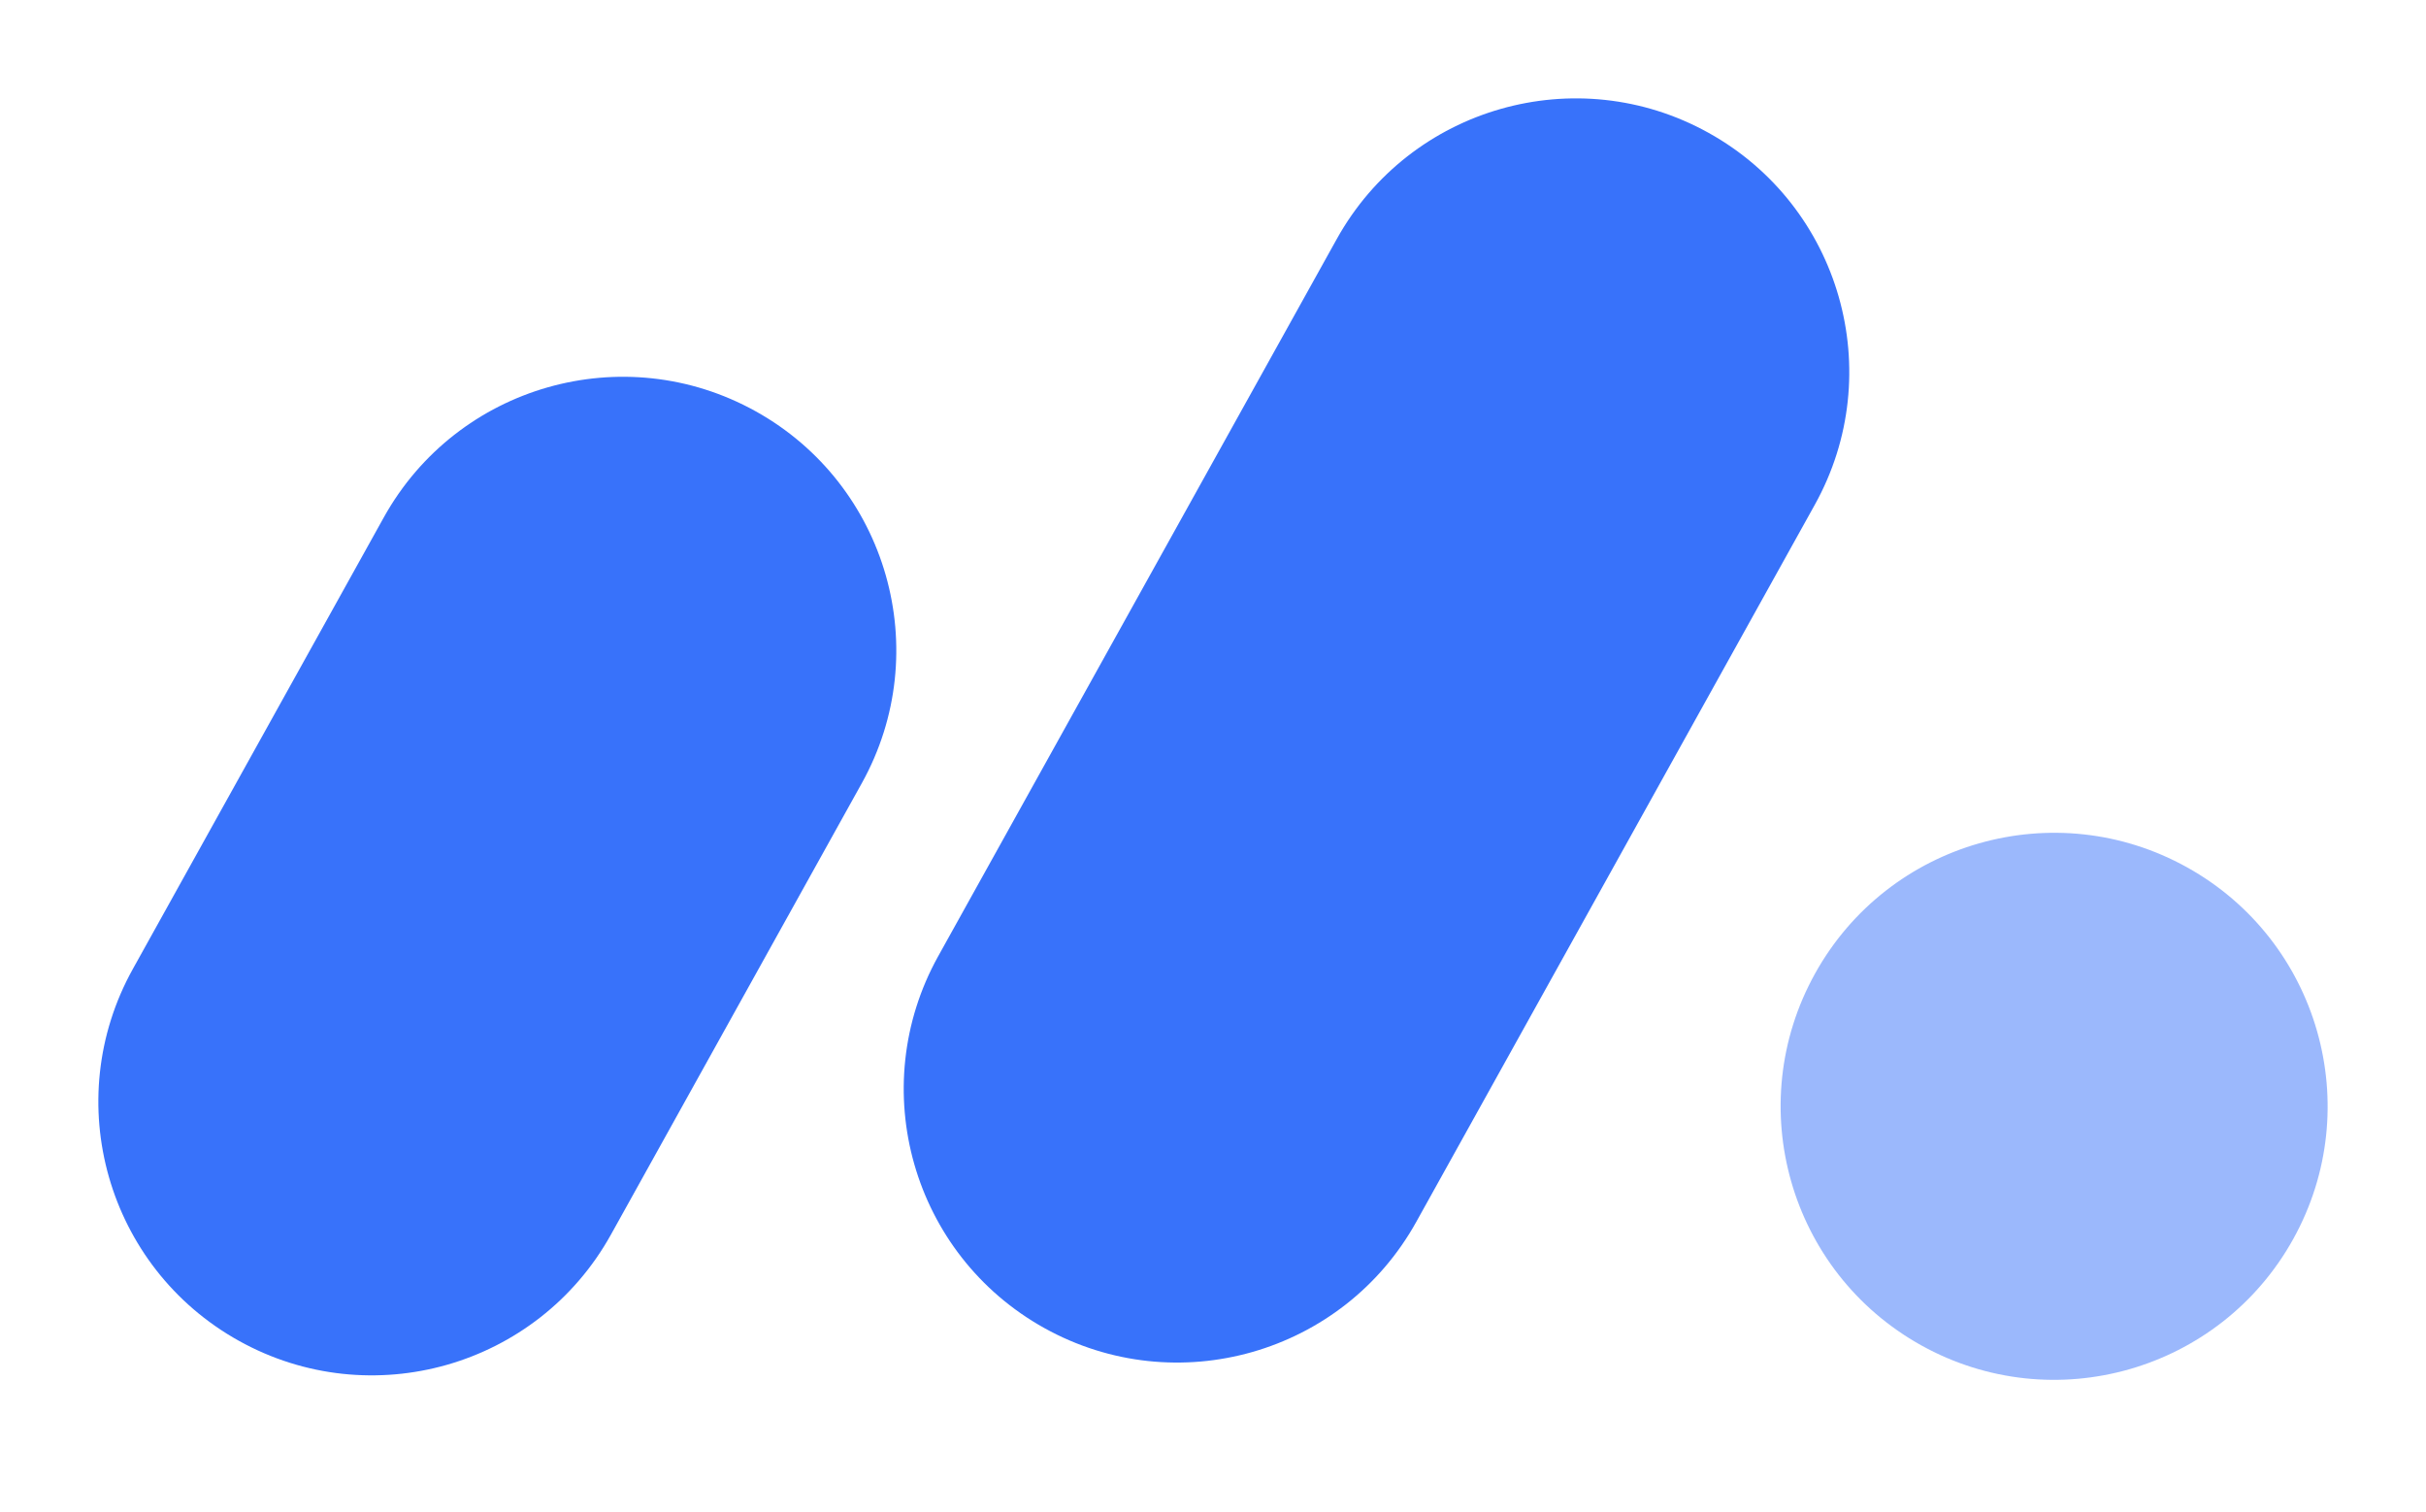
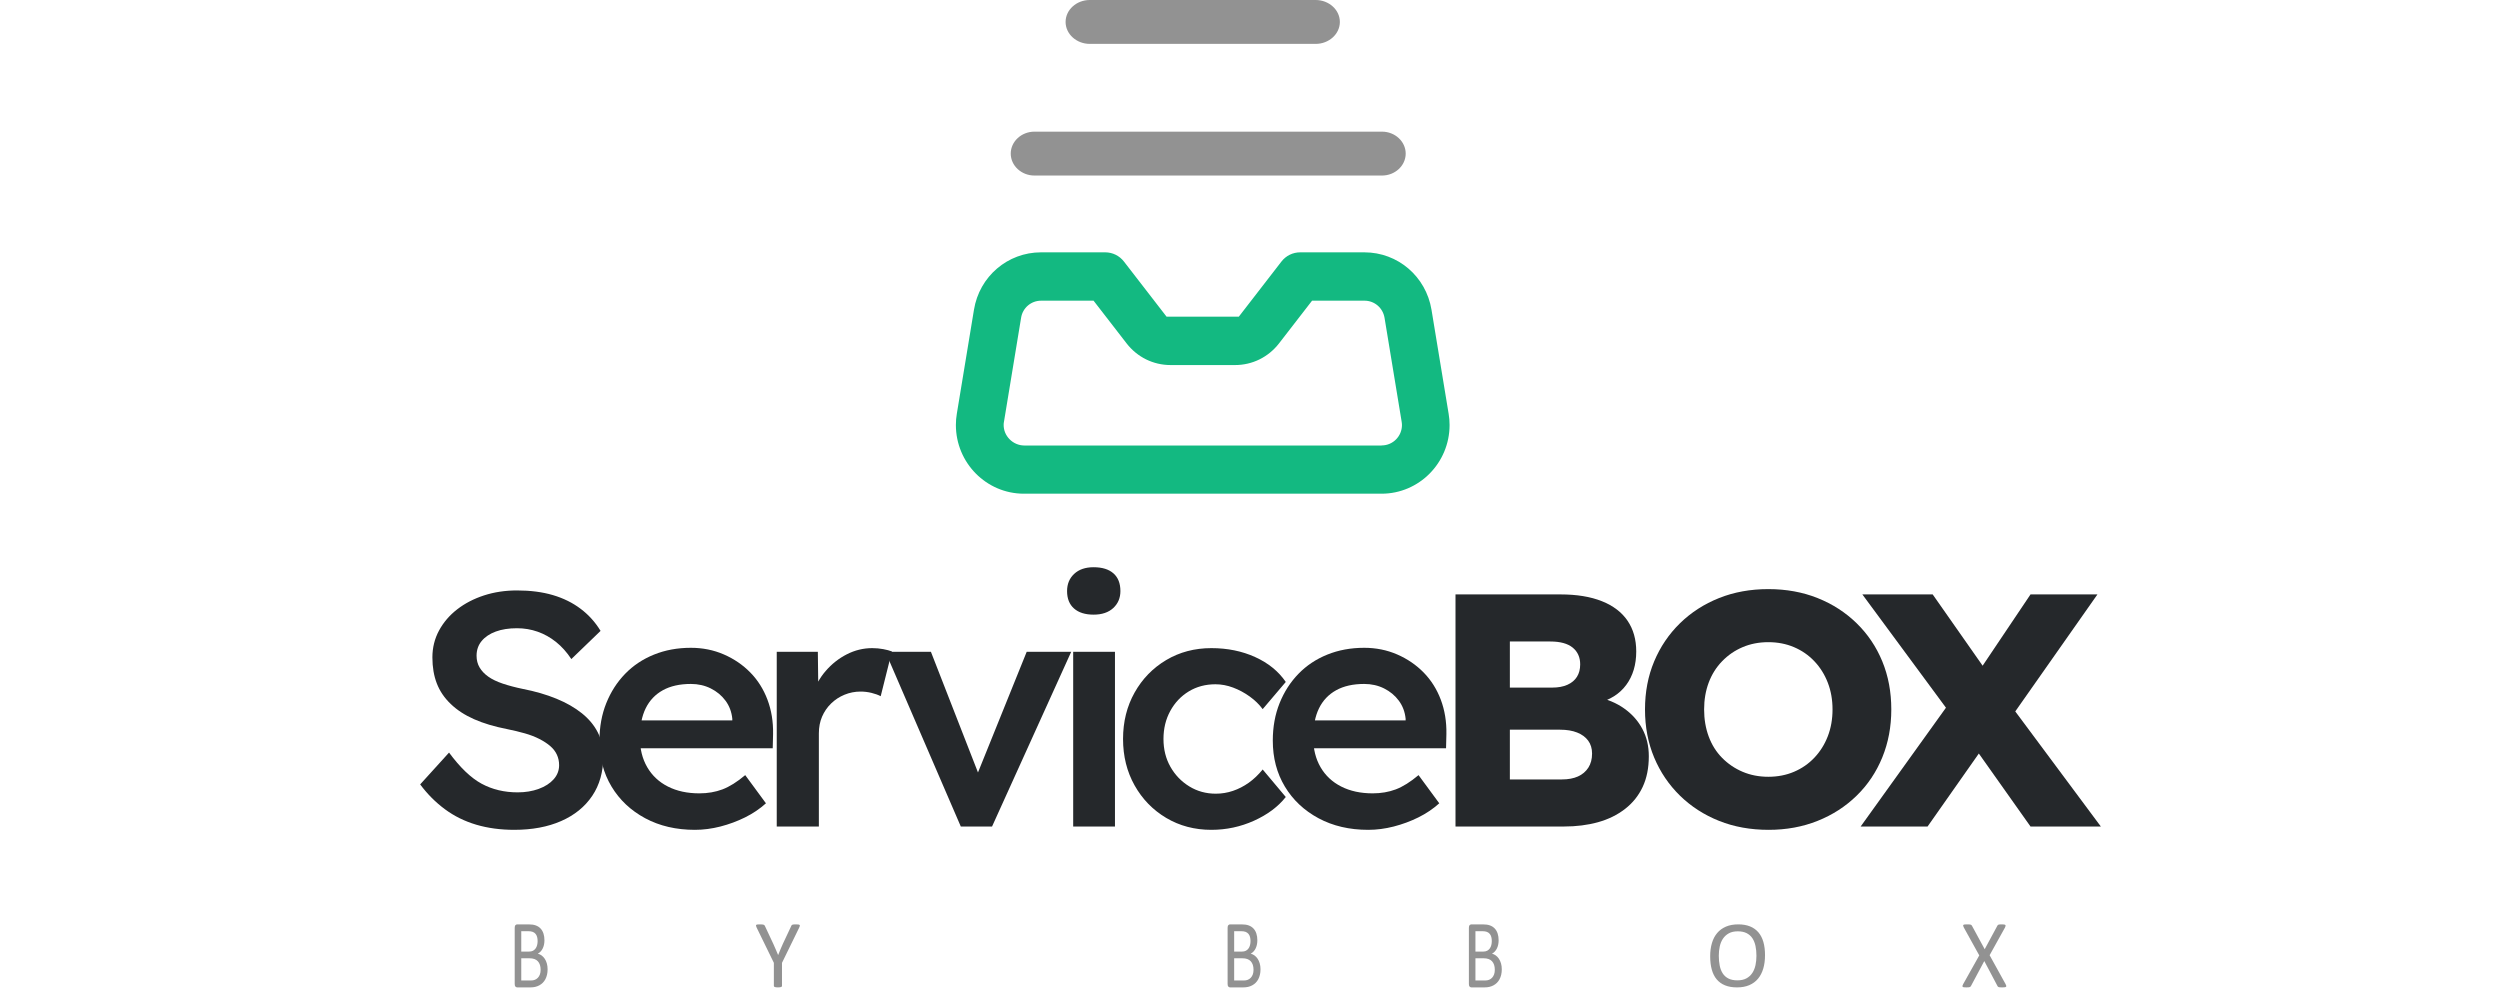
- <svg xmlns="http://www.w3.org/2000/svg" width="61" height="38" viewBox="0 0 61 38" fill="none">
-   <rect x="12.99" y="7" width="13.752" height="26.74" rx="6.876" transform="rotate(29.0647 12.9901 7)" fill="#3872FA" />
-   <rect x="36.952" width="13.752" height="34.38" rx="6.876" transform="rotate(29.0647 36.9517 0)" fill="#3872FA" />
-   <rect opacity="0.5" x="48.98" y="18.465" width="13.752" height="13.752" rx="6.876" transform="rotate(29.0647 48.9799 18.4648)" fill="#3872FA" />
+ <svg xmlns="http://www.w3.org/2000/svg" width="238" height="94">
+   <path fill="#25282B" transform="translate(40 56.2096)" d="M8.959 22.79C7.643 22.79 6.436 22.627 5.336 22.301C4.237 21.975 3.245 21.486 2.361 20.833C1.477 20.181 0.69 19.392 0 18.466L2.749 15.436C3.806 16.867 4.841 17.856 5.854 18.403C6.867 18.95 8.01 19.223 9.282 19.223C10.015 19.223 10.684 19.113 11.287 18.892C11.891 18.671 12.365 18.366 12.71 17.977C13.055 17.587 13.228 17.14 13.228 16.635C13.228 16.277 13.158 15.946 13.018 15.641C12.878 15.336 12.667 15.062 12.387 14.82C12.107 14.578 11.762 14.352 11.352 14.141C10.942 13.931 10.479 13.752 9.961 13.605C9.444 13.457 8.872 13.321 8.247 13.194C7.061 12.963 6.026 12.653 5.142 12.263C4.258 11.874 3.514 11.39 2.911 10.811C2.307 10.233 1.865 9.58 1.585 8.854C1.304 8.128 1.164 7.302 1.164 6.376C1.164 5.45 1.375 4.598 1.795 3.819C2.215 3.041 2.792 2.367 3.525 1.799C4.258 1.231 5.11 0.789 6.08 0.473C7.051 0.158 8.096 0 9.217 0C10.49 0 11.627 0.147 12.63 0.442C13.632 0.737 14.516 1.173 15.282 1.752C16.047 2.331 16.678 3.03 17.174 3.851L14.392 6.534C13.961 5.882 13.476 5.34 12.937 4.908C12.398 4.477 11.816 4.151 11.19 3.93C10.565 3.709 9.907 3.598 9.217 3.598C8.441 3.598 7.767 3.704 7.196 3.914C6.625 4.125 6.177 4.424 5.854 4.814C5.53 5.203 5.369 5.671 5.369 6.218C5.369 6.639 5.466 7.013 5.66 7.339C5.854 7.665 6.129 7.955 6.485 8.207C6.84 8.46 7.299 8.681 7.859 8.87C8.42 9.059 9.056 9.228 9.767 9.375C10.953 9.606 12.02 9.917 12.969 10.306C13.918 10.695 14.726 11.158 15.395 11.695C16.063 12.232 16.57 12.842 16.915 13.526C17.26 14.21 17.432 14.973 17.432 15.814C17.432 17.266 17.082 18.513 16.381 19.555C15.68 20.597 14.694 21.396 13.422 21.954C12.15 22.512 10.662 22.79 8.959 22.79Z" />
+   <path fill="#25282B" transform="translate(57.0698 61.6705)" d="M9.088 17.33C7.299 17.33 5.719 16.961 4.35 16.225C2.981 15.488 1.914 14.483 1.148 13.21C0.383 11.937 0 10.48 0 8.838C0 7.534 0.216 6.345 0.647 5.271C1.078 4.198 1.676 3.267 2.442 2.478C3.207 1.689 4.124 1.078 5.191 0.647C6.258 0.216 7.428 0 8.7 0C9.821 0 10.867 0.21 11.837 0.631C12.807 1.052 13.648 1.626 14.36 2.352C15.071 3.078 15.616 3.94 15.993 4.94C16.37 5.94 16.548 7.029 16.527 8.207L16.494 9.564L2.684 9.564L1.941 6.913L13.163 6.913L12.646 7.449L12.646 6.755C12.581 6.103 12.365 5.529 11.999 5.035C11.632 4.54 11.163 4.151 10.592 3.867C10.021 3.583 9.39 3.441 8.7 3.441C7.643 3.441 6.754 3.641 6.032 4.04C5.309 4.44 4.765 5.014 4.399 5.761C4.032 6.508 3.849 7.439 3.849 8.554C3.849 9.628 4.08 10.564 4.544 11.364C5.008 12.163 5.665 12.779 6.517 13.21C7.369 13.642 8.366 13.857 9.509 13.857C10.306 13.857 11.039 13.731 11.708 13.479C12.376 13.226 13.099 12.774 13.875 12.121L15.848 14.804C15.265 15.33 14.602 15.778 13.859 16.146C13.115 16.514 12.333 16.803 11.514 17.014C10.694 17.224 9.886 17.33 9.088 17.33Z" />
+   <path fill="#25282B" transform="translate(73.9456 61.702)" d="M0 16.982L0 0.347L3.913 0.347L3.978 5.65L3.428 4.451C3.665 3.609 4.075 2.851 4.657 2.178C5.239 1.505 5.913 0.973 6.679 0.584C7.444 0.195 8.247 0 9.088 0C9.455 0 9.805 0.032 10.139 0.095C10.473 0.158 10.748 0.231 10.964 0.316L9.897 4.577C9.659 4.451 9.368 4.346 9.023 4.261C8.678 4.177 8.333 4.135 7.988 4.135C7.449 4.135 6.937 4.235 6.452 4.435C5.967 4.635 5.541 4.914 5.175 5.271C4.808 5.629 4.522 6.045 4.318 6.518C4.113 6.992 4.01 7.523 4.01 8.112L4.01 16.982L0 16.982Z" />
+   <path fill="#25282B" transform="translate(84.2884 62.0492)" d="M7.18 16.635L0 0L4.334 0L9.185 12.437L8.344 12.658L13.454 0L17.691 0L10.155 16.635L7.18 16.635Z" />
+   <path fill="#25282B" transform="translate(101.585 54)" d="M0.582 24.684L0.582 8.049L4.56 8.049L4.56 24.684L0.582 24.684ZM2.523 4.514C1.725 4.514 1.105 4.319 0.663 3.93C0.221 3.541 0 2.988 0 2.273C0 1.599 0.226 1.052 0.679 0.631C1.132 0.21 1.746 0 2.523 0C3.342 0 3.973 0.195 4.415 0.584C4.857 0.973 5.078 1.536 5.078 2.273C5.078 2.925 4.851 3.462 4.399 3.883C3.946 4.303 3.32 4.514 2.523 4.514Z" />
+   <path fill="#25282B" transform="translate(106.914 61.702)" d="M8.409 17.298C6.813 17.298 5.38 16.919 4.107 16.162C2.835 15.404 1.833 14.373 1.1 13.068C0.367 11.763 0 10.29 0 8.649C0 7.008 0.367 5.535 1.1 4.23C1.833 2.925 2.835 1.894 4.107 1.136C5.38 0.379 6.813 0 8.409 0C9.94 0 11.33 0.284 12.581 0.852C13.832 1.42 14.802 2.21 15.492 3.22L13.293 5.808C12.969 5.366 12.559 4.966 12.064 4.609C11.568 4.251 11.039 3.967 10.479 3.756C9.918 3.546 9.358 3.441 8.797 3.441C7.848 3.441 7.002 3.667 6.258 4.119C5.514 4.572 4.927 5.193 4.496 5.982C4.064 6.771 3.849 7.66 3.849 8.649C3.849 9.638 4.07 10.522 4.512 11.301C4.954 12.079 5.552 12.7 6.307 13.163C7.061 13.626 7.902 13.857 8.829 13.857C9.39 13.857 9.934 13.768 10.463 13.589C10.991 13.41 11.492 13.152 11.967 12.816C12.441 12.479 12.883 12.058 13.293 11.553L15.492 14.173C14.759 15.099 13.751 15.851 12.468 16.43C11.185 17.009 9.832 17.298 8.409 17.298Z" />
+   <path fill="#25282B" transform="translate(121.17 61.6705)" d="M9.088 17.33C7.299 17.33 5.719 16.961 4.35 16.225C2.981 15.488 1.914 14.483 1.148 13.21C0.383 11.937 0 10.48 0 8.838C0 7.534 0.216 6.345 0.647 5.271C1.078 4.198 1.676 3.267 2.442 2.478C3.207 1.689 4.124 1.078 5.191 0.647C6.258 0.216 7.428 0 8.7 0C9.821 0 10.867 0.21 11.837 0.631C12.807 1.052 13.648 1.626 14.36 2.352C15.071 3.078 15.616 3.94 15.993 4.94C16.37 5.94 16.548 7.029 16.527 8.207L16.494 9.564L2.684 9.564L1.941 6.913L13.163 6.913L12.646 7.449L12.646 6.755C12.581 6.103 12.365 5.529 11.999 5.035C11.632 4.54 11.163 4.151 10.592 3.867C10.021 3.583 9.39 3.441 8.7 3.441C7.643 3.441 6.754 3.641 6.032 4.04C5.309 4.44 4.765 5.014 4.399 5.761C4.032 6.508 3.849 7.439 3.849 8.554C3.849 9.628 4.08 10.564 4.544 11.364C5.008 12.163 5.665 12.779 6.517 13.21C7.369 13.642 8.366 13.857 9.509 13.857C10.306 13.857 11.039 13.731 11.708 13.479C12.376 13.226 13.099 12.774 13.875 12.121L15.848 14.804C15.265 15.33 14.602 15.778 13.859 16.146C13.115 16.514 12.333 16.803 11.514 17.014C10.694 17.224 9.886 17.33 9.088 17.33Z" />
+   <path fill="#25282B" transform="translate(138.564 56.5884)" d="M0 22.096L0 0L9.994 0C11.546 0 12.861 0.216 13.939 0.647C15.017 1.078 15.831 1.699 16.381 2.509C16.931 3.32 17.206 4.293 17.206 5.429C17.206 6.692 16.888 7.755 16.252 8.617C15.616 9.48 14.694 10.059 13.487 10.354L13.422 9.754C14.435 9.964 15.314 10.332 16.058 10.859C16.802 11.385 17.378 12.032 17.788 12.8C18.198 13.568 18.403 14.436 18.403 15.404C18.403 16.519 18.209 17.493 17.82 18.324C17.432 19.155 16.872 19.855 16.139 20.423C15.406 20.991 14.549 21.412 13.567 21.686C12.586 21.959 11.503 22.096 10.317 22.096L0 22.096ZM5.175 17.614L10.123 17.614C10.727 17.614 11.239 17.519 11.659 17.33C12.08 17.14 12.409 16.861 12.646 16.493C12.883 16.125 13.001 15.678 13.001 15.152C13.001 14.668 12.878 14.257 12.63 13.92C12.382 13.584 12.031 13.326 11.578 13.147C11.126 12.968 10.587 12.879 9.961 12.879L5.175 12.879L5.175 17.614ZM5.175 8.87L9.217 8.87C9.778 8.87 10.258 8.781 10.657 8.602C11.056 8.423 11.357 8.17 11.562 7.844C11.767 7.518 11.87 7.123 11.87 6.66C11.87 5.987 11.632 5.456 11.158 5.066C10.684 4.677 9.972 4.482 9.023 4.482L5.175 4.482L5.175 8.87Z" />
+   <path fill="#25282B" transform="translate(156.604 56.0833)" d="M11.772 22.917C10.048 22.917 8.474 22.633 7.051 22.064C5.628 21.496 4.388 20.697 3.331 19.665C2.275 18.634 1.455 17.424 0.873 16.035C0.291 14.646 0 13.121 0 11.458C0 9.796 0.291 8.27 0.873 6.881C1.455 5.492 2.275 4.282 3.331 3.251C4.388 2.22 5.628 1.42 7.051 0.852C8.474 0.284 10.037 0 11.74 0C13.443 0 15.007 0.284 16.43 0.852C17.853 1.42 19.093 2.22 20.149 3.251C21.206 4.282 22.02 5.492 22.591 6.881C23.162 8.27 23.448 9.796 23.448 11.458C23.448 13.1 23.162 14.62 22.591 16.02C22.02 17.419 21.206 18.634 20.149 19.665C19.093 20.697 17.853 21.496 16.43 22.064C15.007 22.633 13.454 22.917 11.772 22.917ZM11.74 17.866C12.624 17.866 13.438 17.708 14.182 17.393C14.926 17.077 15.573 16.63 16.122 16.051C16.672 15.472 17.098 14.794 17.4 14.015C17.702 13.237 17.853 12.384 17.853 11.458C17.853 10.532 17.702 9.68 17.4 8.902C17.098 8.123 16.672 7.444 16.122 6.866C15.573 6.287 14.926 5.84 14.182 5.524C13.438 5.208 12.624 5.051 11.74 5.051C10.856 5.051 10.042 5.208 9.298 5.524C8.554 5.84 7.902 6.287 7.342 6.866C6.781 7.444 6.355 8.123 6.064 8.902C5.773 9.68 5.628 10.532 5.628 11.458C5.628 12.384 5.773 13.242 6.064 14.031C6.355 14.82 6.781 15.499 7.342 16.067C7.902 16.635 8.554 17.077 9.298 17.393C10.042 17.708 10.856 17.866 11.74 17.866Z" />
+   <path fill="#25282B" transform="translate(177.134 56.5884)" d="M16.171 22.096L9.153 12.184L0.162 0L6.857 0L13.713 9.785L22.866 22.096L16.171 22.096ZM0 22.096L8.635 10.069L13.066 12.563L6.371 22.096L0 22.096ZM14.23 11.837L9.832 9.438L16.171 0L22.542 0L14.23 11.837Z" />
+   <path fill="#929292" transform="translate(49 88)" d="M3.132 4.28C3.132 4.468 3.113 4.642 3.075 4.801C3.037 4.961 2.984 5.104 2.916 5.23C2.847 5.357 2.765 5.468 2.668 5.564C2.571 5.66 2.462 5.74 2.341 5.805C2.22 5.87 2.09 5.919 1.952 5.951C1.813 5.984 1.655 6 1.476 6L0.235 6C0.179 6 0.125 5.976 0.075 5.928C0.025 5.88 0 5.796 0 5.675L0 0.325C0 0.204 0.025 0.12 0.075 0.072C0.125 0.024 0.179 0 0.235 0L1.315 0C1.599 0 1.831 0.034 2.012 0.102C2.194 0.17 2.345 0.269 2.466 0.399C2.587 0.529 2.678 0.688 2.739 0.876C2.801 1.065 2.831 1.278 2.831 1.516C2.831 1.658 2.818 1.794 2.791 1.924C2.764 2.054 2.724 2.174 2.671 2.284C2.619 2.393 2.553 2.491 2.473 2.578C2.394 2.665 2.302 2.736 2.2 2.791C2.329 2.822 2.451 2.879 2.563 2.961C2.676 3.043 2.774 3.147 2.859 3.274C2.943 3.4 3.01 3.549 3.059 3.719C3.108 3.889 3.132 4.076 3.132 4.28ZM2.181 1.595C2.181 1.45 2.165 1.318 2.134 1.201C2.102 1.083 2.052 0.984 1.983 0.902C1.914 0.82 1.825 0.757 1.715 0.714C1.605 0.671 1.459 0.649 1.278 0.649L0.624 0.649L0.624 2.592L1.344 2.592C1.508 2.592 1.64 2.565 1.741 2.511C1.841 2.457 1.924 2.384 1.99 2.293C2.056 2.202 2.105 2.095 2.135 1.973C2.166 1.851 2.181 1.725 2.181 1.595ZM2.468 4.326C2.468 4.147 2.445 3.989 2.4 3.853C2.354 3.717 2.288 3.603 2.201 3.51C2.115 3.417 2.006 3.347 1.875 3.299C1.744 3.251 1.579 3.227 1.381 3.227L0.624 3.227L0.624 5.342L1.542 5.342C1.687 5.342 1.813 5.32 1.921 5.277C2.028 5.233 2.123 5.169 2.205 5.084C2.287 4.999 2.351 4.893 2.398 4.767C2.444 4.64 2.468 4.493 2.468 4.326Z" />
+   <path fill="#929292" transform="translate(71.9706 88)" d="M2.475 3.662L2.475 5.853C2.475 5.877 2.469 5.899 2.458 5.917C2.446 5.936 2.425 5.95 2.395 5.961C2.365 5.972 2.325 5.981 2.274 5.989C2.223 5.996 2.162 6 2.091 6C2.016 6 1.954 5.996 1.905 5.989C1.856 5.981 1.815 5.972 1.784 5.961C1.753 5.95 1.731 5.936 1.719 5.917C1.707 5.899 1.701 5.877 1.701 5.853L1.701 3.662L0.063 0.308C0.03 0.237 0.01 0.182 0.003 0.142C-0.005 0.103 0.003 0.072 0.025 0.051C0.048 0.029 0.088 0.015 0.146 0.009C0.204 0.003 0.283 0 0.381 0C0.47 0 0.543 0.003 0.598 0.009C0.653 0.015 0.697 0.024 0.73 0.034C0.763 0.045 0.787 0.06 0.804 0.08C0.82 0.1 0.836 0.126 0.851 0.156L1.652 1.865C1.727 2.028 1.801 2.198 1.876 2.375C1.95 2.553 2.026 2.732 2.104 2.913L2.113 2.913C2.182 2.738 2.252 2.564 2.325 2.391C2.399 2.218 2.472 2.047 2.547 1.879L3.353 0.161C3.362 0.13 3.374 0.104 3.391 0.083C3.407 0.061 3.429 0.045 3.458 0.034C3.486 0.024 3.526 0.015 3.576 0.009C3.627 0.003 3.691 0 3.769 0C3.876 0 3.96 0.004 4.022 0.011C4.083 0.019 4.125 0.034 4.149 0.055C4.173 0.077 4.181 0.107 4.174 0.147C4.166 0.187 4.146 0.24 4.113 0.308L2.475 3.662Z" />
+   <path fill="#929292" transform="translate(116.868 88)" d="M3.132 4.28C3.132 4.468 3.113 4.642 3.075 4.801C3.037 4.961 2.984 5.104 2.916 5.23C2.847 5.357 2.765 5.468 2.668 5.564C2.571 5.66 2.462 5.74 2.341 5.805C2.22 5.87 2.09 5.919 1.952 5.951C1.813 5.984 1.655 6 1.476 6L0.235 6C0.179 6 0.125 5.976 0.075 5.928C0.025 5.88 0 5.796 0 5.675L0 0.325C0 0.204 0.025 0.12 0.075 0.072C0.125 0.024 0.179 0 0.235 0L1.315 0C1.599 0 1.831 0.034 2.012 0.102C2.194 0.17 2.345 0.269 2.466 0.399C2.587 0.529 2.678 0.688 2.739 0.876C2.801 1.065 2.831 1.278 2.831 1.516C2.831 1.658 2.818 1.794 2.791 1.924C2.764 2.054 2.724 2.174 2.671 2.284C2.619 2.393 2.553 2.491 2.473 2.578C2.394 2.665 2.302 2.736 2.2 2.791C2.329 2.822 2.451 2.879 2.563 2.961C2.676 3.043 2.774 3.147 2.859 3.274C2.943 3.4 3.01 3.549 3.059 3.719C3.108 3.889 3.132 4.076 3.132 4.28ZM2.181 1.595C2.181 1.45 2.165 1.318 2.134 1.201C2.102 1.083 2.052 0.984 1.983 0.902C1.914 0.82 1.825 0.757 1.715 0.714C1.605 0.671 1.459 0.649 1.278 0.649L0.624 0.649L0.624 2.592L1.344 2.592C1.508 2.592 1.64 2.565 1.741 2.511C1.841 2.457 1.924 2.384 1.99 2.293C2.056 2.202 2.105 2.095 2.135 1.973C2.166 1.851 2.181 1.725 2.181 1.595ZM2.468 4.326C2.468 4.147 2.445 3.989 2.4 3.853C2.354 3.717 2.288 3.603 2.201 3.51C2.115 3.417 2.006 3.347 1.875 3.299C1.744 3.251 1.579 3.227 1.381 3.227L0.624 3.227L0.624 5.342L1.542 5.342C1.687 5.342 1.813 5.32 1.921 5.277C2.028 5.233 2.123 5.169 2.205 5.084C2.287 4.999 2.351 4.893 2.398 4.767C2.444 4.64 2.468 4.493 2.468 4.326Z" />
+   <path fill="#929292" transform="translate(139.838 88)" d="M3.132 4.28C3.132 4.468 3.113 4.642 3.075 4.801C3.037 4.961 2.984 5.104 2.916 5.23C2.847 5.357 2.765 5.468 2.668 5.564C2.571 5.66 2.462 5.74 2.341 5.805C2.22 5.87 2.09 5.919 1.952 5.951C1.813 5.984 1.655 6 1.476 6L0.235 6C0.179 6 0.125 5.976 0.075 5.928C0.025 5.88 0 5.796 0 5.675L0 0.325C0 0.204 0.025 0.12 0.075 0.072C0.125 0.024 0.179 0 0.235 0L1.315 0C1.599 0 1.831 0.034 2.012 0.102C2.194 0.17 2.345 0.269 2.466 0.399C2.587 0.529 2.678 0.688 2.739 0.876C2.801 1.065 2.831 1.278 2.831 1.516C2.831 1.658 2.818 1.794 2.791 1.924C2.764 2.054 2.724 2.174 2.671 2.284C2.619 2.393 2.553 2.491 2.473 2.578C2.394 2.665 2.302 2.736 2.2 2.791C2.329 2.822 2.451 2.879 2.563 2.961C2.676 3.043 2.774 3.147 2.859 3.274C2.943 3.4 3.01 3.549 3.059 3.719C3.108 3.889 3.132 4.076 3.132 4.28ZM2.181 1.595C2.181 1.45 2.165 1.318 2.134 1.201C2.102 1.083 2.052 0.984 1.983 0.902C1.914 0.82 1.825 0.757 1.715 0.714C1.605 0.671 1.459 0.649 1.278 0.649L0.624 0.649L0.624 2.592L1.344 2.592C1.508 2.592 1.64 2.565 1.741 2.511C1.841 2.457 1.924 2.384 1.99 2.293C2.056 2.202 2.105 2.095 2.135 1.973C2.166 1.851 2.181 1.725 2.181 1.595ZM2.468 4.326C2.468 4.147 2.445 3.989 2.4 3.853C2.354 3.717 2.288 3.603 2.201 3.51C2.115 3.417 2.006 3.347 1.875 3.299C1.744 3.251 1.579 3.227 1.381 3.227L0.624 3.227L0.624 5.342L1.542 5.342C1.687 5.342 1.813 5.32 1.921 5.277C2.028 5.233 2.123 5.169 2.205 5.084C2.287 4.999 2.351 4.893 2.398 4.767C2.444 4.64 2.468 4.493 2.468 4.326Z" />
+   <path fill="#929292" transform="translate(162.809 88)" d="M5.221 2.932C5.221 3.404 5.165 3.829 5.054 4.207C4.942 4.586 4.776 4.908 4.555 5.173C4.334 5.439 4.056 5.643 3.723 5.786C3.389 5.929 2.999 6 2.554 6C2.115 6 1.735 5.935 1.415 5.804C1.094 5.673 0.829 5.483 0.62 5.234C0.411 4.985 0.256 4.676 0.153 4.306C0.051 3.937 0 3.512 0 3.032C0 2.572 0.056 2.155 0.167 1.779C0.278 1.404 0.445 1.085 0.668 0.822C0.89 0.559 1.169 0.357 1.503 0.214C1.836 0.071 2.226 0 2.671 0C3.101 0 3.476 0.065 3.795 0.194C4.114 0.323 4.379 0.511 4.591 0.759C4.803 1.007 4.961 1.313 5.065 1.678C5.169 2.043 5.221 2.461 5.221 2.932ZM4.404 2.986C4.404 2.656 4.375 2.349 4.316 2.065C4.257 1.782 4.159 1.535 4.023 1.327C3.886 1.118 3.703 0.955 3.474 0.838C3.246 0.721 2.963 0.662 2.626 0.662C2.289 0.662 2.006 0.725 1.778 0.851C1.549 0.977 1.363 1.146 1.221 1.356C1.078 1.566 0.975 1.812 0.914 2.092C0.852 2.373 0.821 2.668 0.821 2.977C0.821 3.32 0.85 3.635 0.907 3.923C0.964 4.212 1.06 4.46 1.196 4.669C1.331 4.878 1.512 5.04 1.739 5.155C1.967 5.271 2.252 5.329 2.595 5.329C2.934 5.329 3.22 5.266 3.452 5.14C3.683 5.014 3.87 4.843 4.011 4.628C4.153 4.414 4.253 4.165 4.314 3.883C4.374 3.601 4.404 3.302 4.404 2.986Z" />
+   <path fill="#929292" transform="translate(186.824 88)" d="M4.107 5.688C4.144 5.755 4.167 5.809 4.174 5.848C4.181 5.888 4.172 5.92 4.146 5.943C4.12 5.966 4.077 5.981 4.018 5.989C3.959 5.996 3.88 6 3.781 6C3.689 6 3.616 5.998 3.564 5.993C3.512 5.989 3.471 5.98 3.441 5.968C3.41 5.956 3.387 5.941 3.371 5.924C3.355 5.907 3.341 5.885 3.33 5.858L2.08 3.492L0.817 5.858C0.802 5.885 0.786 5.908 0.769 5.926C0.751 5.945 0.728 5.959 0.697 5.97C0.667 5.981 0.626 5.989 0.574 5.993C0.521 5.998 0.452 6 0.365 6C0.27 6 0.194 5.996 0.139 5.989C0.084 5.981 0.046 5.966 0.024 5.943C0.003 5.92 -0.005 5.888 0.003 5.848C0.01 5.809 0.032 5.755 0.07 5.688L1.602 2.954L0.139 0.312C0.105 0.245 0.082 0.191 0.072 0.149C0.062 0.108 0.069 0.076 0.092 0.053C0.115 0.03 0.155 0.015 0.213 0.009C0.271 0.003 0.351 0 0.452 0C0.539 0 0.61 0.002 0.665 0.007C0.72 0.011 0.763 0.019 0.795 0.03C0.827 0.041 0.85 0.056 0.864 0.076C0.879 0.096 0.895 0.118 0.912 0.142L2.119 2.366L3.317 0.142C3.331 0.118 3.346 0.096 3.36 0.076C3.375 0.056 3.396 0.041 3.423 0.03C3.451 0.019 3.489 0.011 3.538 0.007C3.587 0.002 3.654 0 3.738 0C3.828 0 3.901 0.004 3.957 0.011C4.014 0.019 4.054 0.034 4.079 0.055C4.103 0.077 4.113 0.108 4.107 0.149C4.101 0.191 4.081 0.245 4.046 0.312L2.588 2.936L4.107 5.688Z" />
+   <path fill="#929292" transform="translate(96.2222 12.5333)" d="M35.344 0L2.256 0C1.015 0 0 0.94 0 2.089C0 3.238 1.015 4.178 2.256 4.178L35.344 4.178C36.585 4.178 37.6 3.238 37.6 2.089C37.6 0.94 36.585 0 35.344 0Z" />
+   <path fill="#929292" transform="translate(101.444 0)" d="M23.807 0L2.304 0C1.037 0 0 0.94 0 2.089C0 3.238 1.037 4.178 2.304 4.178L23.807 4.178C25.074 4.178 26.111 3.238 26.111 2.089C26.111 0.94 25.074 0 23.807 0Z" />
+   <path fill="#13B981" transform="translate(91 24.0222)" d="M46.909 15.364L45.279 5.469C44.756 2.298 42.073 0 38.889 0L32.779 0C32.074 0 31.422 0.322 30.99 0.881L26.934 6.127L20.058 6.127L16.003 0.881C15.571 0.322 14.919 0 14.214 0L8.104 0C4.927 0 2.236 2.298 1.721 5.469L0.091 15.357C0.03 15.709 0 16.077 0 16.437C0 20.044 2.903 22.978 6.474 22.978L40.526 22.978C44.097 22.978 47 20.044 47 16.437C47 16.077 46.97 15.717 46.909 15.357L46.909 15.364ZM40.526 18.39L6.519 18.39C5.989 18.39 5.473 18.168 5.102 17.785C4.738 17.409 4.541 16.927 4.548 16.414C4.548 16.314 4.556 16.222 4.579 16.123L6.209 6.227C6.36 5.285 7.164 4.603 8.111 4.603L13.107 4.603L16.253 8.67C17.269 9.98 18.792 10.731 20.437 10.731L26.578 10.731C28.223 10.731 29.746 9.98 30.762 8.67L33.908 4.603L38.904 4.603C39.851 4.603 40.647 5.285 40.807 6.227L42.436 16.115C42.452 16.222 42.467 16.337 42.467 16.437C42.467 17.509 41.603 18.382 40.541 18.382L40.526 18.39Z" />
</svg>
